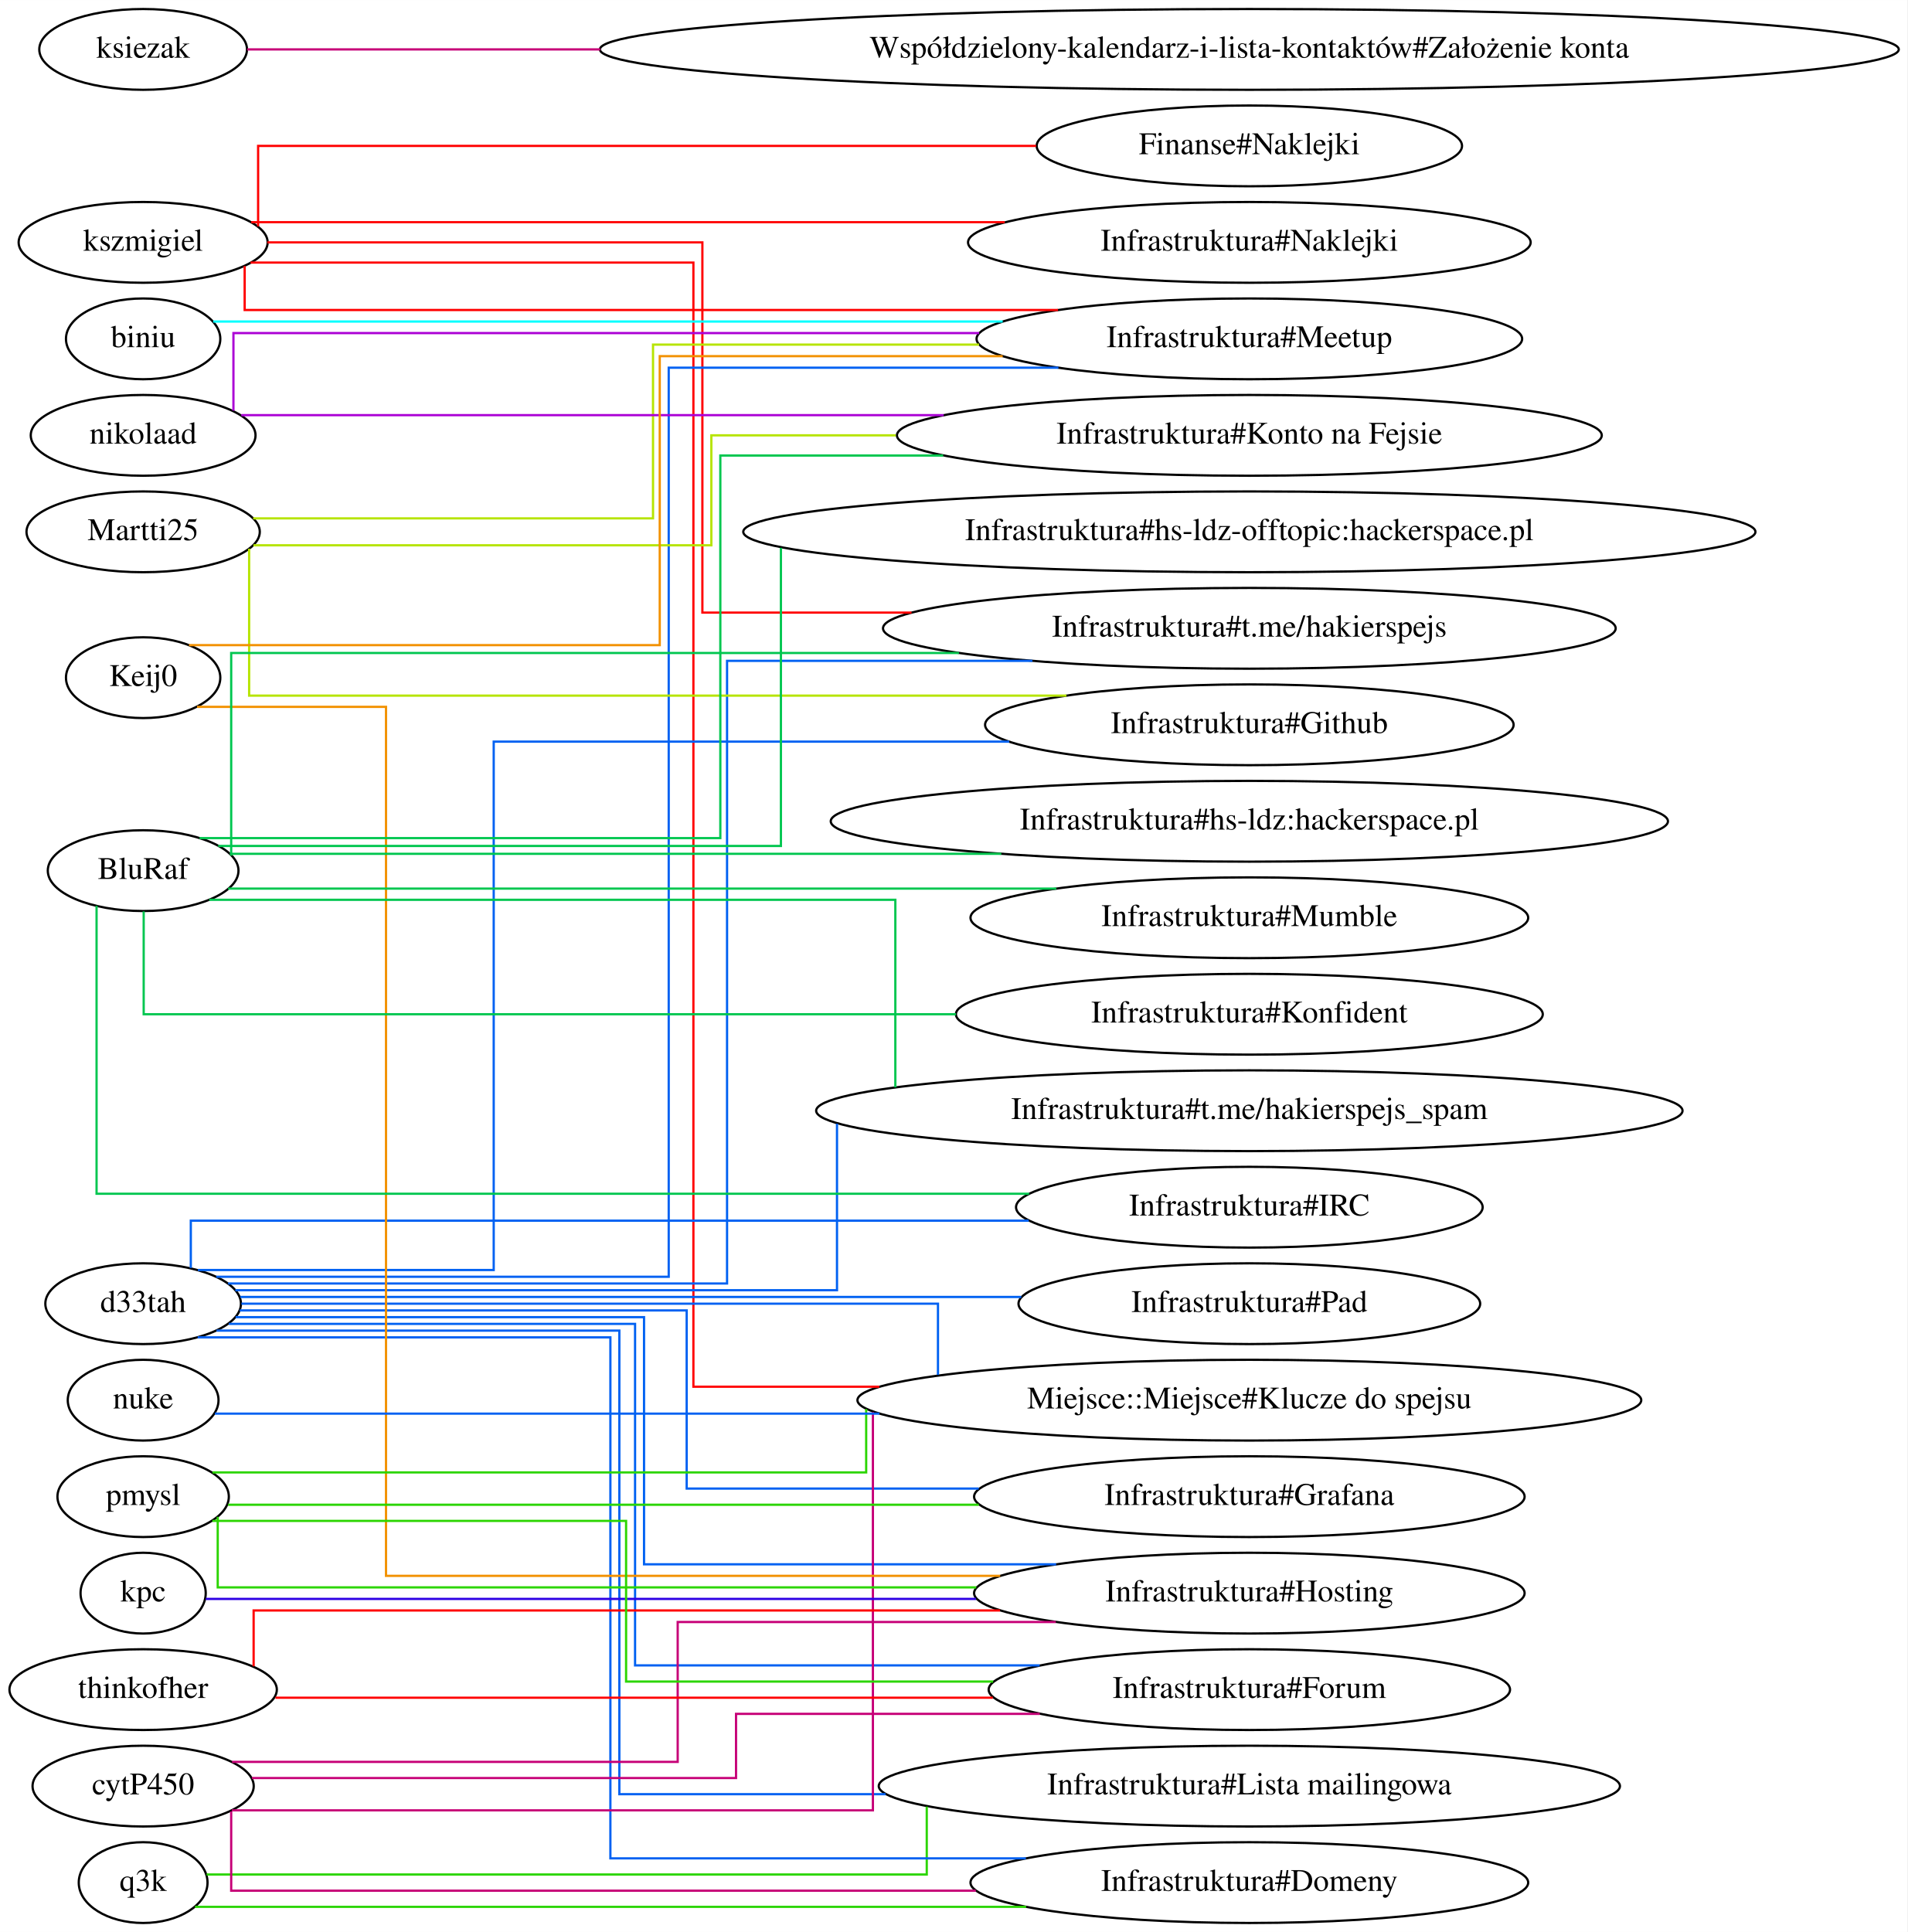
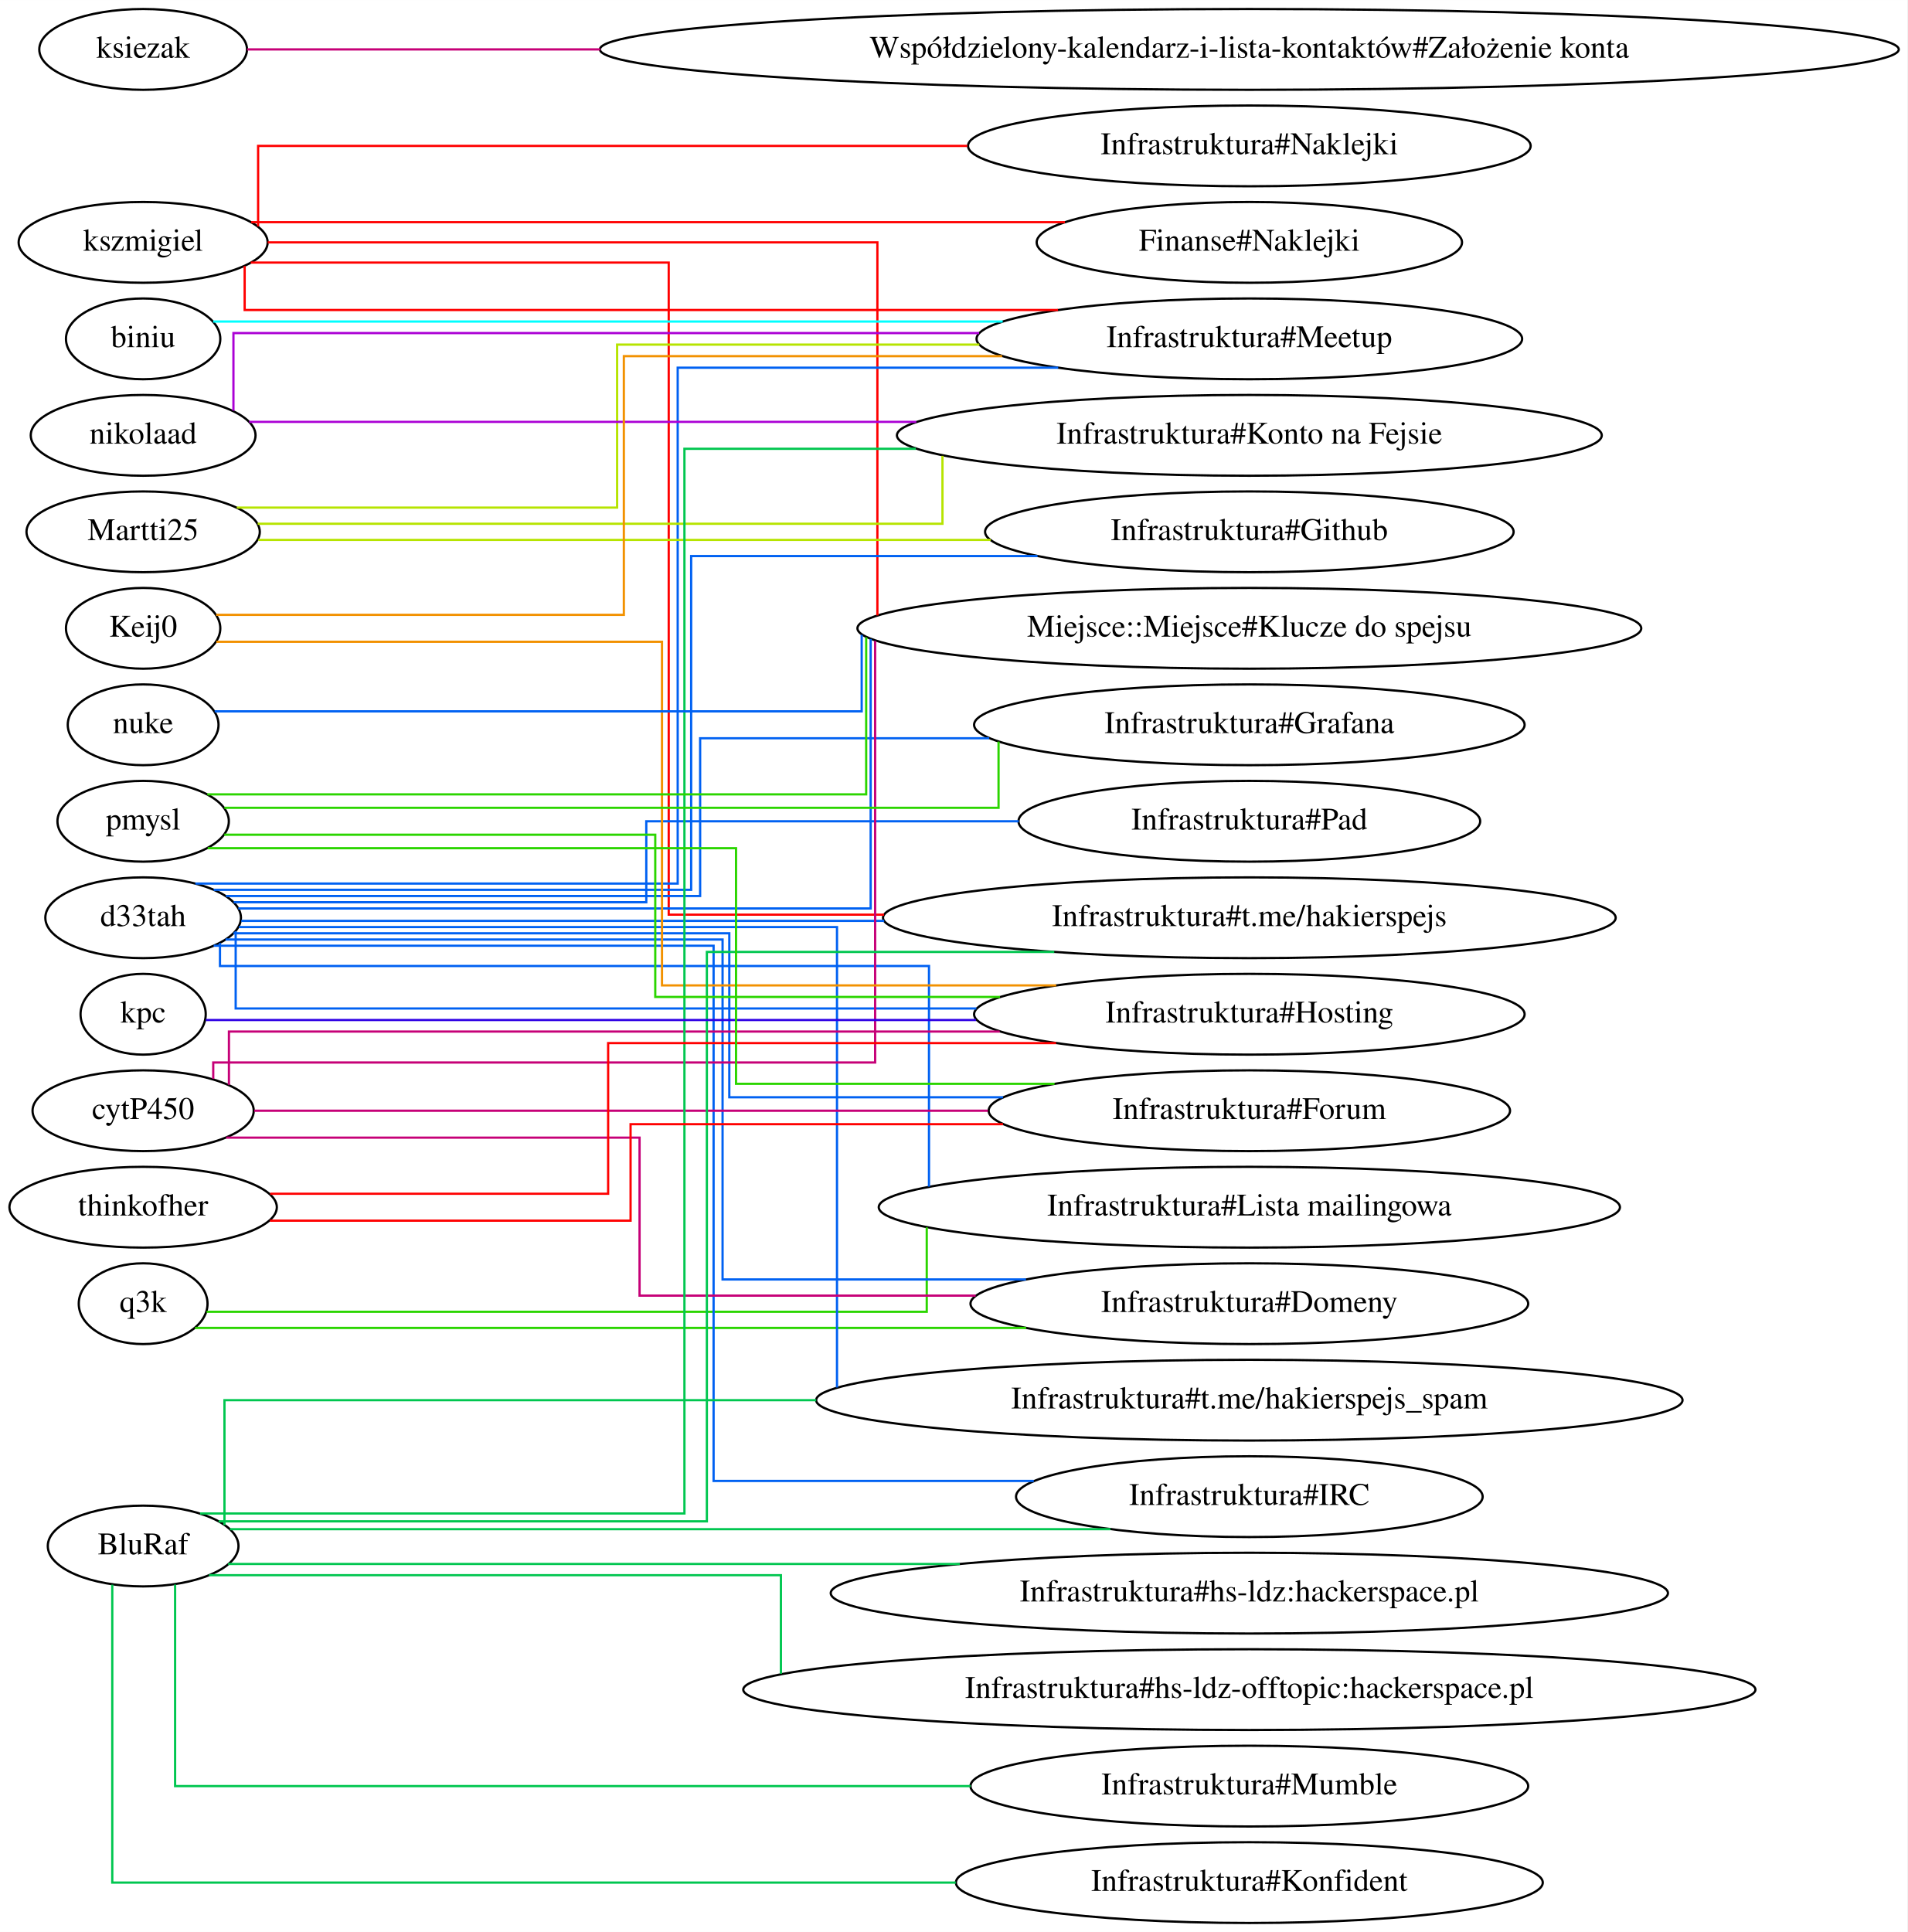
<svg xmlns="http://www.w3.org/2000/svg" width="850pt" height="861pt" viewBox="0.00 0.00 850.04 861.00">
  <g id="graph0" class="graph" transform="scale(1 1) rotate(0) translate(4 857)">
    <polygon fill="#ffffff" stroke="transparent" points="-4,4 -4,-857 846.038,-857 846.038,4 -4,4" />
    <g id="node1" class="node">
      <ellipse fill="none" stroke="#000000" cx="59.795" cy="-749" rx="55.491" ry="18" />
      <text text-anchor="middle" x="59.795" y="-745.3" font-family="Times,serif" font-size="14.00" fill="#000000">kszmigiel</text>
    </g>
    <g id="node2" class="node">
-       <ellipse fill="none" stroke="#000000" cx="552.814" cy="-577" rx="163.271" ry="18" />
-       <text text-anchor="middle" x="552.814" y="-573.3" font-family="Times,serif" font-size="14.00" fill="#000000">Infrastruktura#t.me/hakierspejs</text>
+       <ellipse fill="none" stroke="#000000" cx="552.814" cy="-792" rx="125.378" ry="18" />
+       <text text-anchor="middle" x="552.814" y="-788.3" font-family="Times,serif" font-size="14.00" fill="#000000">Infrastruktura#Naklejki</text>
    </g>
    <g id="edge1" class="edge">
-       <path fill="none" stroke="#ff0000" d="M115.11,-749C188.539,-749 309.038,-749 309.038,-749 309.038,-749 309.038,-584 309.038,-584 309.038,-584 352.224,-584 402.243,-584" />
+       <path fill="none" stroke="#ff0000" d="M111.038,-756.101C111.038,-768.314 111.038,-792 111.038,-792 111.038,-792 296.512,-792 427.105,-792" />
    </g>
    <g id="node3" class="node">
+       <ellipse fill="none" stroke="#000000" cx="552.814" cy="-577" rx="174.669" ry="18" />
+       <text text-anchor="middle" x="552.814" y="-573.3" font-family="Times,serif" font-size="14.00" fill="#000000">Miejsce::Miejsce#Klucze do spejsu</text>
+     </g>
+     <g id="edge2" class="edge">
+       <path fill="none" stroke="#ff0000" d="M115.307,-749C208.671,-749 387.038,-749 387.038,-749 387.038,-749 387.038,-612.567 387.038,-582.723" />
+     </g>
+     <g id="node4" class="node">
+       <ellipse fill="none" stroke="#000000" cx="552.814" cy="-448" rx="163.271" ry="18" />
+       <text text-anchor="middle" x="552.814" y="-444.3" font-family="Times,serif" font-size="14.00" fill="#000000">Infrastruktura#t.me/hakierspejs</text>
+     </g>
+     <g id="edge3" class="edge">
+       <path fill="none" stroke="#ff0000" d="M107.763,-740C176.294,-740 294.038,-740 294.038,-740 294.038,-740 294.038,-449.385 294.038,-449.385 294.038,-449.385 338.195,-449.385 390.029,-449.385" />
+     </g>
+     <g id="node5" class="node">
+       <ellipse fill="none" stroke="#000000" cx="552.814" cy="-749" rx="94.783" ry="18" />
+       <text text-anchor="middle" x="552.814" y="-745.3" font-family="Times,serif" font-size="14.00" fill="#000000">Finanse#Naklejki</text>
+     </g>
+     <g id="edge4" class="edge">
+       <path fill="none" stroke="#ff0000" d="M107.965,-758C192.163,-758 366.988,-758 470.635,-758" />
+     </g>
+     <g id="node6" class="node">
      <ellipse fill="none" stroke="#000000" cx="552.814" cy="-706" rx="121.578" ry="18" />
      <text text-anchor="middle" x="552.814" y="-702.3" font-family="Times,serif" font-size="14.00" fill="#000000">Infrastruktura#Meetup</text>
    </g>
-     <g id="edge2" class="edge">
+     <g id="edge5" class="edge">
      <path fill="none" stroke="#ff0000" d="M105.038,-738.457C105.038,-729.765 105.038,-718.857 105.038,-718.857 105.038,-718.857 337.619,-718.857 467.537,-718.857" />
    </g>
-     <g id="node4" class="node">
-       <ellipse fill="none" stroke="#000000" cx="552.814" cy="-749" rx="125.378" ry="18" />
-       <text text-anchor="middle" x="552.814" y="-745.3" font-family="Times,serif" font-size="14.00" fill="#000000">Infrastruktura#Naklejki</text>
-     </g>
-     <g id="edge3" class="edge">
-       <path fill="none" stroke="#ff0000" d="M107.965,-758C185.258,-758 338.921,-758 443.786,-758" />
-     </g>
-     <g id="node5" class="node">
-       <ellipse fill="none" stroke="#000000" cx="552.814" cy="-792" rx="94.783" ry="18" />
-       <text text-anchor="middle" x="552.814" y="-788.3" font-family="Times,serif" font-size="14.00" fill="#000000">Finanse#Naklejki</text>
-     </g>
-     <g id="edge4" class="edge">
-       <path fill="none" stroke="#ff0000" d="M111.038,-756.101C111.038,-768.314 111.038,-792 111.038,-792 111.038,-792 327.931,-792 457.77,-792" />
-     </g>
-     <g id="node6" class="node">
-       <ellipse fill="none" stroke="#000000" cx="552.814" cy="-233" rx="174.669" ry="18" />
-       <text text-anchor="middle" x="552.814" y="-229.3" font-family="Times,serif" font-size="14.00" fill="#000000">Miejsce::Miejsce#Klucze do spejsu</text>
-     </g>
-     <g id="edge5" class="edge">
-       <path fill="none" stroke="#ff0000" d="M107.662,-740C179.033,-740 305.038,-740 305.038,-740 305.038,-740 305.038,-239 305.038,-239 305.038,-239 342.281,-239 387.888,-239" />
-     </g>
    <g id="node7" class="node">
-       <ellipse fill="none" stroke="#000000" cx="59.795" cy="-18" rx="28.695" ry="18" />
-       <text text-anchor="middle" x="59.795" y="-14.3" font-family="Times,serif" font-size="14.00" fill="#000000">q3k</text>
+       <ellipse fill="none" stroke="#000000" cx="59.795" cy="-276" rx="28.695" ry="18" />
+       <text text-anchor="middle" x="59.795" y="-272.3" font-family="Times,serif" font-size="14.00" fill="#000000">q3k</text>
    </g>
    <g id="node8" class="node">
-       <ellipse fill="none" stroke="#000000" cx="552.814" cy="-61" rx="165.171" ry="18" />
-       <text text-anchor="middle" x="552.814" y="-57.3" font-family="Times,serif" font-size="14.00" fill="#000000">Infrastruktura#Lista mailingowa</text>
+       <ellipse fill="none" stroke="#000000" cx="552.814" cy="-319" rx="165.171" ry="18" />
+       <text text-anchor="middle" x="552.814" y="-315.3" font-family="Times,serif" font-size="14.00" fill="#000000">Infrastruktura#Lista mailingowa</text>
    </g>
    <g id="edge6" class="edge">
-       <path fill="none" stroke="#2bd500" d="M88.079,-21.6C171.222,-21.6 409.038,-21.6 409.038,-21.6 409.038,-21.6 409.038,-40.223 409.038,-51.862" />
+       <path fill="none" stroke="#2bd500" d="M88.079,-272.4C171.222,-272.4 409.038,-272.4 409.038,-272.4 409.038,-272.4 409.038,-296.474 409.038,-310.015" />
    </g>
    <g id="node9" class="node">
-       <ellipse fill="none" stroke="#000000" cx="552.814" cy="-18" rx="124.278" ry="18" />
-       <text text-anchor="middle" x="552.814" y="-14.3" font-family="Times,serif" font-size="14.00" fill="#000000">Infrastruktura#Domeny</text>
+       <ellipse fill="none" stroke="#000000" cx="552.814" cy="-276" rx="124.278" ry="18" />
+       <text text-anchor="middle" x="552.814" y="-272.3" font-family="Times,serif" font-size="14.00" fill="#000000">Infrastruktura#Domeny</text>
    </g>
    <g id="edge7" class="edge">
-       <path fill="none" stroke="#2bd500" d="M82.913,-7.2C148.021,-7.2 335.81,-7.2 453.336,-7.2" />
+       <path fill="none" stroke="#2bd500" d="M82.913,-265.2C148.021,-265.2 335.81,-265.2 453.336,-265.2" />
    </g>
    <g id="node10" class="node">
-       <ellipse fill="none" stroke="#000000" cx="59.795" cy="-276" rx="43.592" ry="18" />
-       <text text-anchor="middle" x="59.795" y="-272.3" font-family="Times,serif" font-size="14.00" fill="#000000">d33tah</text>
+       <ellipse fill="none" stroke="#000000" cx="59.795" cy="-448" rx="43.592" ry="18" />
+       <text text-anchor="middle" x="59.795" y="-444.3" font-family="Times,serif" font-size="14.00" fill="#000000">d33tah</text>
+     </g>
+     <g id="edge11" class="edge">
+       <path fill="none" stroke="#0061f2" d="M102.184,-452.154C190.074,-452.154 384.038,-452.154 384.038,-452.154 384.038,-452.154 384.038,-549.454 384.038,-572.258" />
+     </g>
+     <g id="edge16" class="edge">
+       <path fill="none" stroke="#0061f2" d="M103.547,-446.615C167.353,-446.615 289.309,-446.615 390.072,-446.615" />
+     </g>
+     <g id="edge19" class="edge">
+       <path fill="none" stroke="#0061f2" d="M83.072,-463.231C143.02,-463.231 298.038,-463.231 298.038,-463.231 298.038,-463.231 298.038,-693.143 298.038,-693.143 298.038,-693.143 393.558,-693.143 467.623,-693.143" />
+     </g>
+     <g id="edge14" class="edge">
+       <path fill="none" stroke="#0061f2" d="M94.038,-436.746C94.038,-431.544 94.038,-426.5 94.038,-426.5 94.038,-426.5 410.038,-426.5 410.038,-426.5 410.038,-426.5 410.038,-354.162 410.038,-328.165" />
+     </g>
+     <g id="edge17" class="edge">
+       <path fill="none" stroke="#0061f2" d="M96.52,-438.308C167.817,-438.308 318.038,-438.308 318.038,-438.308 318.038,-438.308 318.038,-286.8 318.038,-286.8 318.038,-286.8 389.26,-286.8 453.248,-286.8" />
+     </g>
+     <g id="node11" class="node">
+       <ellipse fill="none" stroke="#000000" cx="552.814" cy="-491" rx="102.882" ry="18" />
+       <text text-anchor="middle" x="552.814" y="-487.3" font-family="Times,serif" font-size="14.00" fill="#000000">Infrastruktura#Pad</text>
    </g>
    <g id="edge8" class="edge">
-       <path fill="none" stroke="#0061f2" d="M97.636,-285C169.814,-285 320.038,-285 320.038,-285 320.038,-285 320.038,-562.5 320.038,-562.5 320.038,-562.5 392.163,-562.5 456.118,-562.5" />
+       <path fill="none" stroke="#0061f2" d="M100.144,-454.923C164.705,-454.923 284.038,-454.923 284.038,-454.923 284.038,-454.923 284.038,-491 284.038,-491 284.038,-491 374.174,-491 450.051,-491" />
+     </g>
+     <g id="node12" class="node">
+       <ellipse fill="none" stroke="#000000" cx="552.814" cy="-534" rx="122.678" ry="18" />
+       <text text-anchor="middle" x="552.814" y="-530.3" font-family="Times,serif" font-size="14.00" fill="#000000">Infrastruktura#Grafana</text>
    </g>
    <g id="edge9" class="edge">
-       <path fill="none" stroke="#0061f2" d="M92.365,-288C156.729,-288 294.038,-288 294.038,-288 294.038,-288 294.038,-693.143 294.038,-693.143 294.038,-693.143 392.299,-693.143 467.723,-693.143" />
+       <path fill="none" stroke="#0061f2" d="M96.691,-457.692C165.844,-457.692 308.038,-457.692 308.038,-457.692 308.038,-457.692 308.038,-528 308.038,-528 308.038,-528 373.61,-528 436.877,-528" />
+     </g>
+     <g id="node13" class="node">
+       <ellipse fill="none" stroke="#000000" cx="552.814" cy="-405" rx="122.678" ry="18" />
+       <text text-anchor="middle" x="552.814" y="-401.3" font-family="Times,serif" font-size="14.00" fill="#000000">Infrastruktura#Hosting</text>
+     </g>
+     <g id="edge10" class="edge">
+       <path fill="none" stroke="#0061f2" d="M101.038,-442.035C101.038,-430.789 101.038,-407.571 101.038,-407.571 101.038,-407.571 297.343,-407.571 431.152,-407.571" />
+     </g>
+     <g id="node14" class="node">
+       <ellipse fill="none" stroke="#000000" cx="552.814" cy="-190" rx="103.981" ry="18" />
+       <text text-anchor="middle" x="552.814" y="-186.3" font-family="Times,serif" font-size="14.00" fill="#000000">Infrastruktura#IRC</text>
+     </g>
+     <g id="edge12" class="edge">
+       <path fill="none" stroke="#0061f2" d="M91.225,-435.538C159.248,-435.538 314.038,-435.538 314.038,-435.538 314.038,-435.538 314.038,-197 314.038,-197 314.038,-197 390.377,-197 456.727,-197" />
+     </g>
+     <g id="node15" class="node">
+       <ellipse fill="none" stroke="#000000" cx="552.814" cy="-620" rx="117.779" ry="18" />
+       <text text-anchor="middle" x="552.814" y="-616.3" font-family="Times,serif" font-size="14.00" fill="#000000">Infrastruktura#Github</text>
+     </g>
+     <g id="edge13" class="edge">
+       <path fill="none" stroke="#0061f2" d="M91.225,-460.462C157.191,-460.462 304.038,-460.462 304.038,-460.462 304.038,-460.462 304.038,-609.2 304.038,-609.2 304.038,-609.2 388.031,-609.2 458.408,-609.2" />
+     </g>
+     <g id="node16" class="node">
+       <ellipse fill="none" stroke="#000000" cx="552.814" cy="-233" rx="193.066" ry="18" />
+       <text text-anchor="middle" x="552.814" y="-229.3" font-family="Times,serif" font-size="14.00" fill="#000000">Infrastruktura#t.me/hakierspejs_spam</text>
+     </g>
+     <g id="edge15" class="edge">
+       <path fill="none" stroke="#0061f2" d="M102.469,-443.846C187.303,-443.846 369.038,-443.846 369.038,-443.846 369.038,-443.846 369.038,-272.17 369.038,-238.64" />
+     </g>
+     <g id="node17" class="node">
+       <ellipse fill="none" stroke="#000000" cx="552.814" cy="-362" rx="116.18" ry="18" />
+       <text text-anchor="middle" x="552.814" y="-358.3" font-family="Times,serif" font-size="14.00" fill="#000000">Infrastruktura#Forum</text>
    </g>
    <g id="edge18" class="edge">
-       <path fill="none" stroke="#0061f2" d="M103.587,-276C198.365,-276 414.038,-276 414.038,-276 414.038,-276 414.038,-257.038 414.038,-244.298" />
-     </g>
-     <g id="edge10" class="edge">
-       <path fill="none" stroke="#0061f2" d="M92.493,-264C152.029,-264 272.038,-264 272.038,-264 272.038,-264 272.038,-57.4 272.038,-57.4 272.038,-57.4 328.452,-57.4 390.705,-57.4" />
-     </g>
-     <g id="edge13" class="edge">
-       <path fill="none" stroke="#0061f2" d="M84.09,-261C139.023,-261 268.038,-261 268.038,-261 268.038,-261 268.038,-28.8 268.038,-28.8 268.038,-28.8 371.092,-28.8 453.213,-28.8" />
-     </g>
-     <g id="node11" class="node">
-       <ellipse fill="none" stroke="#000000" cx="552.814" cy="-362" rx="193.066" ry="18" />
-       <text text-anchor="middle" x="552.814" y="-358.3" font-family="Times,serif" font-size="14.00" fill="#000000">Infrastruktura#t.me/hakierspejs_spam</text>
-     </g>
-     <g id="edge11" class="edge">
-       <path fill="none" stroke="#0061f2" d="M100.86,-282C184.98,-282 369.038,-282 369.038,-282 369.038,-282 369.038,-337.903 369.038,-356.247" />
-     </g>
-     <g id="node12" class="node">
-       <ellipse fill="none" stroke="#000000" cx="552.814" cy="-319" rx="103.981" ry="18" />
-       <text text-anchor="middle" x="552.814" y="-315.3" font-family="Times,serif" font-size="14.00" fill="#000000">Infrastruktura#IRC</text>
-     </g>
-     <g id="edge12" class="edge">
-       <path fill="none" stroke="#0061f2" d="M81.038,-291.906C81.038,-301.934 81.038,-313 81.038,-313 81.038,-313 316.224,-313 454.488,-313" />
-     </g>
-     <g id="node13" class="node">
-       <ellipse fill="none" stroke="#000000" cx="552.814" cy="-276" rx="102.882" ry="18" />
-       <text text-anchor="middle" x="552.814" y="-272.3" font-family="Times,serif" font-size="14.00" fill="#000000">Infrastruktura#Pad</text>
-     </g>
-     <g id="edge14" class="edge">
-       <path fill="none" stroke="#0061f2" d="M103.115,-279C180.421,-279 344.06,-279 451.161,-279" />
-     </g>
-     <g id="node14" class="node">
-       <ellipse fill="none" stroke="#000000" cx="552.814" cy="-147" rx="122.678" ry="18" />
-       <text text-anchor="middle" x="552.814" y="-143.3" font-family="Times,serif" font-size="14.00" fill="#000000">Infrastruktura#Hosting</text>
-     </g>
-     <g id="edge15" class="edge">
-       <path fill="none" stroke="#0061f2" d="M101.001,-270C165.506,-270 283.038,-270 283.038,-270 283.038,-270 283.038,-159.857 283.038,-159.857 283.038,-159.857 387.762,-159.857 466.713,-159.857" />
-     </g>
-     <g id="node15" class="node">
-       <ellipse fill="none" stroke="#000000" cx="552.814" cy="-104" rx="116.18" ry="18" />
-       <text text-anchor="middle" x="552.814" y="-100.3" font-family="Times,serif" font-size="14.00" fill="#000000">Infrastruktura#Forum</text>
-     </g>
-     <g id="edge16" class="edge">
-       <path fill="none" stroke="#0061f2" d="M97.984,-267C160.799,-267 279.038,-267 279.038,-267 279.038,-267 279.038,-114.8 279.038,-114.8 279.038,-114.8 380.051,-114.8 459.361,-114.8" />
-     </g>
-     <g id="node16" class="node">
-       <ellipse fill="none" stroke="#000000" cx="552.814" cy="-190" rx="122.678" ry="18" />
-       <text text-anchor="middle" x="552.814" y="-186.3" font-family="Times,serif" font-size="14.00" fill="#000000">Infrastruktura#Grafana</text>
-     </g>
-     <g id="edge17" class="edge">
-       <path fill="none" stroke="#0061f2" d="M102.824,-273C172.435,-273 302.038,-273 302.038,-273 302.038,-273 302.038,-193.6 302.038,-193.6 302.038,-193.6 367.956,-193.6 432.2,-193.6" />
-     </g>
-     <g id="node17" class="node">
-       <ellipse fill="none" stroke="#000000" cx="552.814" cy="-534" rx="117.779" ry="18" />
-       <text text-anchor="middle" x="552.814" y="-530.3" font-family="Times,serif" font-size="14.00" fill="#000000">Infrastruktura#Github</text>
-     </g>
-     <g id="edge19" class="edge">
-       <path fill="none" stroke="#0061f2" d="M84.208,-291C128.151,-291 216.038,-291 216.038,-291 216.038,-291 216.038,-526.5 216.038,-526.5 216.038,-526.5 347.18,-526.5 445.793,-526.5" />
+       <path fill="none" stroke="#0061f2" d="M100.041,-441.077C173.322,-441.077 321.038,-441.077 321.038,-441.077 321.038,-441.077 321.038,-368 321.038,-368 321.038,-368 383.128,-368 443.035,-368" />
    </g>
    <g id="node18" class="node">
-       <ellipse fill="none" stroke="#000000" cx="59.795" cy="-61" rx="49.291" ry="18" />
-       <text text-anchor="middle" x="59.795" y="-57.3" font-family="Times,serif" font-size="14.00" fill="#000000">cytP450</text>
+       <ellipse fill="none" stroke="#000000" cx="59.795" cy="-362" rx="49.291" ry="18" />
+       <text text-anchor="middle" x="59.795" y="-358.3" font-family="Times,serif" font-size="14.00" fill="#000000">cytP450</text>
+     </g>
+     <g id="edge21" class="edge">
+       <path fill="none" stroke="#c60077" d="M91.038,-376.221C91.038,-380.219 91.038,-383.5 91.038,-383.5 91.038,-383.5 386.038,-383.5 386.038,-383.5 386.038,-383.5 386.038,-539.691 386.038,-571.418" />
+     </g>
+     <g id="edge23" class="edge">
+       <path fill="none" stroke="#c60077" d="M96.826,-350C159.808,-350 281.038,-350 281.038,-350 281.038,-350 281.038,-279.6 281.038,-279.6 281.038,-279.6 358.589,-279.6 430.838,-279.6" />
    </g>
    <g id="edge20" class="edge">
-       <path fill="none" stroke="#c60077" d="M99.351,-50.2C186.029,-50.2 385.038,-50.2 385.038,-50.2 385.038,-50.2 385.038,-197.754 385.038,-227.726" />
+       <path fill="none" stroke="#c60077" d="M98.038,-373.554C98.038,-383.845 98.038,-397.286 98.038,-397.286 98.038,-397.286 306.927,-397.286 441.563,-397.286" />
    </g>
    <g id="edge22" class="edge">
-       <path fill="none" stroke="#c60077" d="M99.038,-49.719C99.038,-35.928 99.038,-14.4 99.038,-14.4 99.038,-14.4 296.504,-14.4 430.912,-14.4" />
-     </g>
-     <g id="edge21" class="edge">
-       <path fill="none" stroke="#c60077" d="M99.403,-71.8C167.149,-71.8 298.038,-71.8 298.038,-71.8 298.038,-71.8 298.038,-134.143 298.038,-134.143 298.038,-134.143 392.646,-134.143 466.558,-134.143" />
-     </g>
-     <g id="edge23" class="edge">
-       <path fill="none" stroke="#c60077" d="M108.261,-64.6C184.546,-64.6 324.038,-64.6 324.038,-64.6 324.038,-64.6 324.038,-93.2 324.038,-93.2 324.038,-93.2 396.173,-93.2 459.432,-93.2" />
+       <path fill="none" stroke="#c60077" d="M109.325,-362C185.205,-362 332.344,-362 436.291,-362" />
    </g>
    <g id="node19" class="node">
      <ellipse fill="none" stroke="#000000" cx="59.795" cy="-620" rx="51.991" ry="18" />
      <text text-anchor="middle" x="59.795" y="-616.3" font-family="Times,serif" font-size="14.00" fill="#000000">Martti25</text>
    </g>
+     <g id="edge25" class="edge">
+       <path fill="none" stroke="#b6e400" d="M101.53,-630.8C163.092,-630.8 271.038,-630.8 271.038,-630.8 271.038,-630.8 271.038,-703.429 271.038,-703.429 271.038,-703.429 355.912,-703.429 432.498,-703.429" />
+     </g>
    <g id="edge26" class="edge">
-       <path fill="none" stroke="#b6e400" d="M108.823,-626C175.627,-626 287.038,-626 287.038,-626 287.038,-626 287.038,-703.429 287.038,-703.429 287.038,-703.429 362.047,-703.429 432.368,-703.429" />
-     </g>
-     <g id="edge25" class="edge">
-       <path fill="none" stroke="#b6e400" d="M107.038,-612.463C107.038,-593.811 107.038,-547 107.038,-547 107.038,-547 342.676,-547 471.311,-547" />
+       <path fill="none" stroke="#b6e400" d="M111.161,-616.4C187.863,-616.4 334.337,-616.4 437.521,-616.4" />
    </g>
    <g id="node20" class="node">
      <ellipse fill="none" stroke="#000000" cx="552.814" cy="-663" rx="157.072" ry="18" />
      <text text-anchor="middle" x="552.814" y="-659.3" font-family="Times,serif" font-size="14.00" fill="#000000">Infrastruktura#Konto na Fejsie</text>
    </g>
    <g id="edge24" class="edge">
-       <path fill="none" stroke="#b6e400" d="M108.923,-614C182.567,-614 313.038,-614 313.038,-614 313.038,-614 313.038,-663 313.038,-663 313.038,-663 350.176,-663 395.22,-663" />
+       <path fill="none" stroke="#b6e400" d="M110.836,-623.6C209.34,-623.6 416.038,-623.6 416.038,-623.6 416.038,-623.6 416.038,-642.223 416.038,-653.862" />
    </g>
    <g id="node21" class="node">
      <ellipse fill="none" stroke="#000000" cx="59.795" cy="-706" rx="34.394" ry="18" />
      <text text-anchor="middle" x="59.795" y="-702.3" font-family="Times,serif" font-size="14.00" fill="#000000">biniu</text>
    </g>
    <g id="edge27" class="edge">
      <path fill="none" stroke="#00ffff" d="M91.009,-713.714C160.279,-713.714 329.659,-713.714 442.877,-713.714" />
    </g>
    <g id="node22" class="node">
      <ellipse fill="none" stroke="#000000" cx="59.795" cy="-663" rx="50.091" ry="18" />
      <text text-anchor="middle" x="59.795" y="-659.3" font-family="Times,serif" font-size="14.00" fill="#000000">nikolaad</text>
    </g>
    <g id="edge29" class="edge">
      <path fill="none" stroke="#ab00d5" d="M100.038,-674.032C100.038,-687.519 100.038,-708.571 100.038,-708.571 100.038,-708.571 298.237,-708.571 432.37,-708.571" />
    </g>
    <g id="edge28" class="edge">
-       <path fill="none" stroke="#ab00d5" d="M103.547,-672C173.068,-672 311.622,-672 416.58,-672" />
+       <path fill="none" stroke="#ab00d5" d="M107.067,-669C174.913,-669 302.897,-669 404.383,-669" />
    </g>
    <g id="node23" class="node">
-       <ellipse fill="none" stroke="#000000" cx="59.795" cy="-555" rx="34.394" ry="18" />
-       <text text-anchor="middle" x="59.795" y="-551.3" font-family="Times,serif" font-size="14.00" fill="#000000">Keij0</text>
+       <ellipse fill="none" stroke="#000000" cx="59.795" cy="-577" rx="34.394" ry="18" />
+       <text text-anchor="middle" x="59.795" y="-573.3" font-family="Times,serif" font-size="14.00" fill="#000000">Keij0</text>
    </g>
    <g id="edge31" class="edge">
-       <path fill="none" stroke="#f29100" d="M80.227,-569.5C136.576,-569.5 290.038,-569.5 290.038,-569.5 290.038,-569.5 290.038,-698.286 290.038,-698.286 290.038,-698.286 370.888,-698.286 442.896,-698.286" />
+       <path fill="none" stroke="#f29100" d="M92.334,-583C152.268,-583 274.038,-583 274.038,-583 274.038,-583 274.038,-698.286 274.038,-698.286 274.038,-698.286 364.712,-698.286 442.634,-698.286" />
    </g>
    <g id="edge30" class="edge">
-       <path fill="none" stroke="#f29100" d="M83.817,-542C115.707,-542 168.038,-542 168.038,-542 168.038,-542 168.038,-154.714 168.038,-154.714 168.038,-154.714 328.124,-154.714 441.779,-154.714" />
+       <path fill="none" stroke="#f29100" d="M92.436,-571C156.178,-571 291.038,-571 291.038,-571 291.038,-571 291.038,-417.857 291.038,-417.857 291.038,-417.857 390.438,-417.857 466.736,-417.857" />
    </g>
    <g id="node24" class="node">
-       <ellipse fill="none" stroke="#000000" cx="59.795" cy="-469" rx="42.494" ry="18" />
-       <text text-anchor="middle" x="59.795" y="-465.3" font-family="Times,serif" font-size="14.00" fill="#000000">BluRaf</text>
+       <ellipse fill="none" stroke="#000000" cx="59.795" cy="-168" rx="42.494" ry="18" />
+       <text text-anchor="middle" x="59.795" y="-164.3" font-family="Times,serif" font-size="14.00" fill="#000000">BluRaf</text>
+     </g>
+     <g id="edge38" class="edge">
+       <path fill="none" stroke="#00c64f" d="M93.418,-179C161.879,-179 311.038,-179 311.038,-179 311.038,-179 311.038,-432.769 311.038,-432.769 311.038,-432.769 396.554,-432.769 465.869,-432.769" />
+     </g>
+     <g id="edge35" class="edge">
+       <path fill="none" stroke="#00c64f" d="M98.481,-175.5C183.607,-175.5 387.76,-175.5 490.918,-175.5" />
+     </g>
+     <g id="edge36" class="edge">
+       <path fill="none" stroke="#00c64f" d="M96.038,-177.313C96.038,-195.286 96.038,-233 96.038,-233 96.038,-233 235.097,-233 359.762,-233" />
+     </g>
+     <g id="edge34" class="edge">
+       <path fill="none" stroke="#00c64f" d="M85.156,-182.5C147.094,-182.5 301.038,-182.5 301.038,-182.5 301.038,-182.5 301.038,-657 301.038,-657 301.038,-657 349.661,-657 404.171,-657" />
+     </g>
+     <g id="node25" class="node">
+       <ellipse fill="none" stroke="#000000" cx="552.814" cy="-147" rx="186.567" ry="18" />
+       <text text-anchor="middle" x="552.814" y="-143.3" font-family="Times,serif" font-size="14.00" fill="#000000">Infrastruktura#hs-ldz:hackerspace.pl</text>
    </g>
    <g id="edge32" class="edge">
-       <path fill="none" stroke="#00c64f" d="M99.038,-475.667C99.038,-497.582 99.038,-566 99.038,-566 99.038,-566 289.263,-566 423.387,-566" />
-     </g>
-     <g id="edge35" class="edge">
-       <path fill="none" stroke="#00c64f" d="M89.251,-456C171.057,-456 395.038,-456 395.038,-456 395.038,-456 395.038,-396.893 395.038,-372.419" />
-     </g>
-     <g id="edge36" class="edge">
-       <path fill="none" stroke="#00c64f" d="M39.038,-453.315C39.038,-415.994 39.038,-325 39.038,-325 39.038,-325 305.538,-325 454.664,-325" />
-     </g>
-     <g id="edge38" class="edge">
-       <path fill="none" stroke="#00c64f" d="M84.929,-483.5C149.658,-483.5 317.038,-483.5 317.038,-483.5 317.038,-483.5 317.038,-654 317.038,-654 317.038,-654 364.204,-654 416.345,-654" />
-     </g>
-     <g id="node25" class="node">
-       <ellipse fill="none" stroke="#000000" cx="552.814" cy="-620" rx="225.56" ry="18" />
-       <text text-anchor="middle" x="552.814" y="-616.3" font-family="Times,serif" font-size="14.00" fill="#000000">Infrastruktura#hs-ldz-offtopic:hackerspace.pl</text>
+       <path fill="none" stroke="#00c64f" d="M97.662,-160C166.491,-160 315.03,-160 423.77,-160" />
+     </g>
+     <g id="node26" class="node">
+       <ellipse fill="none" stroke="#000000" cx="552.814" cy="-104" rx="225.56" ry="18" />
+       <text text-anchor="middle" x="552.814" y="-100.3" font-family="Times,serif" font-size="14.00" fill="#000000">Infrastruktura#hs-ldz-offtopic:hackerspace.pl</text>
    </g>
    <g id="edge33" class="edge">
-       <path fill="none" stroke="#00c64f" d="M93.237,-480C168.374,-480 344.038,-480 344.038,-480 344.038,-480 344.038,-584.336 344.038,-612.865" />
-     </g>
-     <g id="node26" class="node">
-       <ellipse fill="none" stroke="#000000" cx="552.814" cy="-491" rx="186.567" ry="18" />
-       <text text-anchor="middle" x="552.814" y="-487.3" font-family="Times,serif" font-size="14.00" fill="#000000">Infrastruktura#hs-ldz:hackerspace.pl</text>
-     </g>
-     <g id="edge34" class="edge">
-       <path fill="none" stroke="#00c64f" d="M98.481,-476.5C171.689,-476.5 332.93,-476.5 442.257,-476.5" />
+       <path fill="none" stroke="#00c64f" d="M89.143,-155C161.767,-155 344.038,-155 344.038,-155 344.038,-155 344.038,-125.105 344.038,-111.091" />
    </g>
    <g id="node27" class="node">
-       <ellipse fill="none" stroke="#000000" cx="552.814" cy="-448" rx="124.278" ry="18" />
-       <text text-anchor="middle" x="552.814" y="-444.3" font-family="Times,serif" font-size="14.00" fill="#000000">Infrastruktura#Mumble</text>
+       <ellipse fill="none" stroke="#000000" cx="552.814" cy="-61" rx="124.278" ry="18" />
+       <text text-anchor="middle" x="552.814" y="-57.3" font-family="Times,serif" font-size="14.00" fill="#000000">Infrastruktura#Mumble</text>
    </g>
    <g id="edge37" class="edge">
-       <path fill="none" stroke="#00c64f" d="M97.662,-461C176.13,-461 358.199,-461 466.787,-461" />
+       <path fill="none" stroke="#00c64f" d="M74.038,-150.809C74.038,-120.562 74.038,-61 74.038,-61 74.038,-61 286.723,-61 428.583,-61" />
    </g>
    <g id="node28" class="node">
-       <ellipse fill="none" stroke="#000000" cx="552.814" cy="-405" rx="130.777" ry="18" />
-       <text text-anchor="middle" x="552.814" y="-401.3" font-family="Times,serif" font-size="14.00" fill="#000000">Infrastruktura#Konfident</text>
+       <ellipse fill="none" stroke="#000000" cx="552.814" cy="-18" rx="130.777" ry="18" />
+       <text text-anchor="middle" x="552.814" y="-14.3" font-family="Times,serif" font-size="14.00" fill="#000000">Infrastruktura#Konfident</text>
    </g>
    <g id="edge39" class="edge">
-       <path fill="none" stroke="#00c64f" d="M60.038,-450.831C60.038,-431.91 60.038,-405 60.038,-405 60.038,-405 276.065,-405 422.053,-405" />
+       <path fill="none" stroke="#00c64f" d="M46.038,-150.793C46.038,-111.393 46.038,-18 46.038,-18 46.038,-18 271.822,-18 421.977,-18" />
    </g>
    <g id="node29" class="node">
-       <ellipse fill="none" stroke="#000000" cx="59.795" cy="-147" rx="27.895" ry="18" />
-       <text text-anchor="middle" x="59.795" y="-143.3" font-family="Times,serif" font-size="14.00" fill="#000000">kpc</text>
+       <ellipse fill="none" stroke="#000000" cx="59.795" cy="-405" rx="27.895" ry="18" />
+       <text text-anchor="middle" x="59.795" y="-401.3" font-family="Times,serif" font-size="14.00" fill="#000000">kpc</text>
    </g>
    <g id="edge40" class="edge">
-       <path fill="none" stroke="#2e00e4" d="M87.714,-144.429C152.491,-144.429 316.219,-144.429 430.993,-144.429" />
+       <path fill="none" stroke="#2e00e4" d="M87.714,-402.429C152.491,-402.429 316.219,-402.429 430.993,-402.429" />
    </g>
    <g id="node30" class="node">
-       <ellipse fill="none" stroke="#000000" cx="59.795" cy="-104" rx="59.59" ry="18" />
-       <text text-anchor="middle" x="59.795" y="-100.3" font-family="Times,serif" font-size="14.00" fill="#000000">thinkofher</text>
+       <ellipse fill="none" stroke="#000000" cx="59.795" cy="-319" rx="59.59" ry="18" />
+       <text text-anchor="middle" x="59.795" y="-315.3" font-family="Times,serif" font-size="14.00" fill="#000000">thinkofher</text>
    </g>
    <g id="edge41" class="edge">
-       <path fill="none" stroke="#ff0000" d="M109.038,-114.396C109.038,-124.804 109.038,-139.286 109.038,-139.286 109.038,-139.286 310.24,-139.286 441.689,-139.286" />
+       <path fill="none" stroke="#ff0000" d="M116.425,-325C177.786,-325 267.038,-325 267.038,-325 267.038,-325 267.038,-392.143 267.038,-392.143 267.038,-392.143 382.539,-392.143 466.684,-392.143" />
    </g>
    <g id="edge42" class="edge">
-       <path fill="none" stroke="#ff0000" d="M118.775,-100.4C197.497,-100.4 338.575,-100.4 438.5,-100.4" />
+       <path fill="none" stroke="#ff0000" d="M116.306,-313C180.674,-313 277.038,-313 277.038,-313 277.038,-313 277.038,-356 277.038,-356 277.038,-356 366.123,-356 443.027,-356" />
    </g>
    <g id="node31" class="node">
-       <ellipse fill="none" stroke="#000000" cx="59.795" cy="-190" rx="38.194" ry="18" />
-       <text text-anchor="middle" x="59.795" y="-186.3" font-family="Times,serif" font-size="14.00" fill="#000000">pmysl</text>
+       <ellipse fill="none" stroke="#000000" cx="59.795" cy="-491" rx="38.194" ry="18" />
+       <text text-anchor="middle" x="59.795" y="-487.3" font-family="Times,serif" font-size="14.00" fill="#000000">pmysl</text>
+     </g>
+     <g id="edge45" class="edge">
+       <path fill="none" stroke="#2bd500" d="M88.392,-503C167.257,-503 382.038,-503 382.038,-503 382.038,-503 382.038,-557.651 382.038,-573.021" />
    </g>
    <g id="edge43" class="edge">
-       <path fill="none" stroke="#2bd500" d="M90.693,-200.8C171.348,-200.8 382.038,-200.8 382.038,-200.8 382.038,-200.8 382.038,-220.453 382.038,-229.052" />
-     </g>
-     <g id="edge45" class="edge">
-       <path fill="none" stroke="#2bd500" d="M93.038,-181.028C93.038,-169.117 93.038,-149.571 93.038,-149.571 93.038,-149.571 294.896,-149.571 431.111,-149.571" />
+       <path fill="none" stroke="#2bd500" d="M96.005,-497C191.17,-497 441.038,-497 441.038,-497 441.038,-497 441.038,-515.701 441.038,-526.513" />
+     </g>
+     <g id="edge44" class="edge">
+       <path fill="none" stroke="#2bd500" d="M95.96,-485C160.319,-485 288.038,-485 288.038,-485 288.038,-485 288.038,-412.714 288.038,-412.714 288.038,-412.714 369.217,-412.714 441.676,-412.714" />
    </g>
    <g id="edge46" class="edge">
-       <path fill="none" stroke="#2bd500" d="M90.634,-179.2C150.15,-179.2 275.038,-179.2 275.038,-179.2 275.038,-179.2 275.038,-107.6 275.038,-107.6 275.038,-107.6 362.015,-107.6 438.629,-107.6" />
-     </g>
-     <g id="edge44" class="edge">
-       <path fill="none" stroke="#2bd500" d="M97.662,-186.4C168.294,-186.4 322.871,-186.4 432.235,-186.4" />
+       <path fill="none" stroke="#2bd500" d="M88.576,-479C157.062,-479 324.038,-479 324.038,-479 324.038,-479 324.038,-374 324.038,-374 324.038,-374 401.278,-374 465.997,-374" />
    </g>
    <g id="node32" class="node">
-       <ellipse fill="none" stroke="#000000" cx="59.795" cy="-233" rx="33.595" ry="18" />
-       <text text-anchor="middle" x="59.795" y="-229.3" font-family="Times,serif" font-size="14.00" fill="#000000">nuke</text>
+       <ellipse fill="none" stroke="#000000" cx="59.795" cy="-534" rx="33.595" ry="18" />
+       <text text-anchor="middle" x="59.795" y="-530.3" font-family="Times,serif" font-size="14.00" fill="#000000">nuke</text>
    </g>
    <g id="edge47" class="edge">
-       <path fill="none" stroke="#0061f2" d="M91.763,-227C150.869,-227 280.969,-227 387.945,-227" />
+       <path fill="none" stroke="#0061f2" d="M91.672,-540C172.673,-540 380.038,-540 380.038,-540 380.038,-540 380.038,-565.374 380.038,-574.097" />
    </g>
    <g id="node33" class="node">
      <ellipse fill="none" stroke="#000000" cx="59.795" cy="-835" rx="46.292" ry="18" />
      <text text-anchor="middle" x="59.795" y="-831.3" font-family="Times,serif" font-size="14.00" fill="#000000">ksiezak</text>
    </g>
    <g id="node34" class="node">
      <ellipse fill="none" stroke="#000000" cx="552.814" cy="-835" rx="289.449" ry="18" />
      <text text-anchor="middle" x="552.814" y="-831.3" font-family="Times,serif" font-size="14.00" fill="#000000">Współdzielony-kalendarz-i-lista-kontaktów#Założenie konta</text>
    </g>
    <g id="edge48" class="edge">
      <path fill="none" stroke="#c60077" d="M106.177,-835C144.41,-835 202.167,-835 263.573,-835" />
    </g>
  </g>
</svg>
